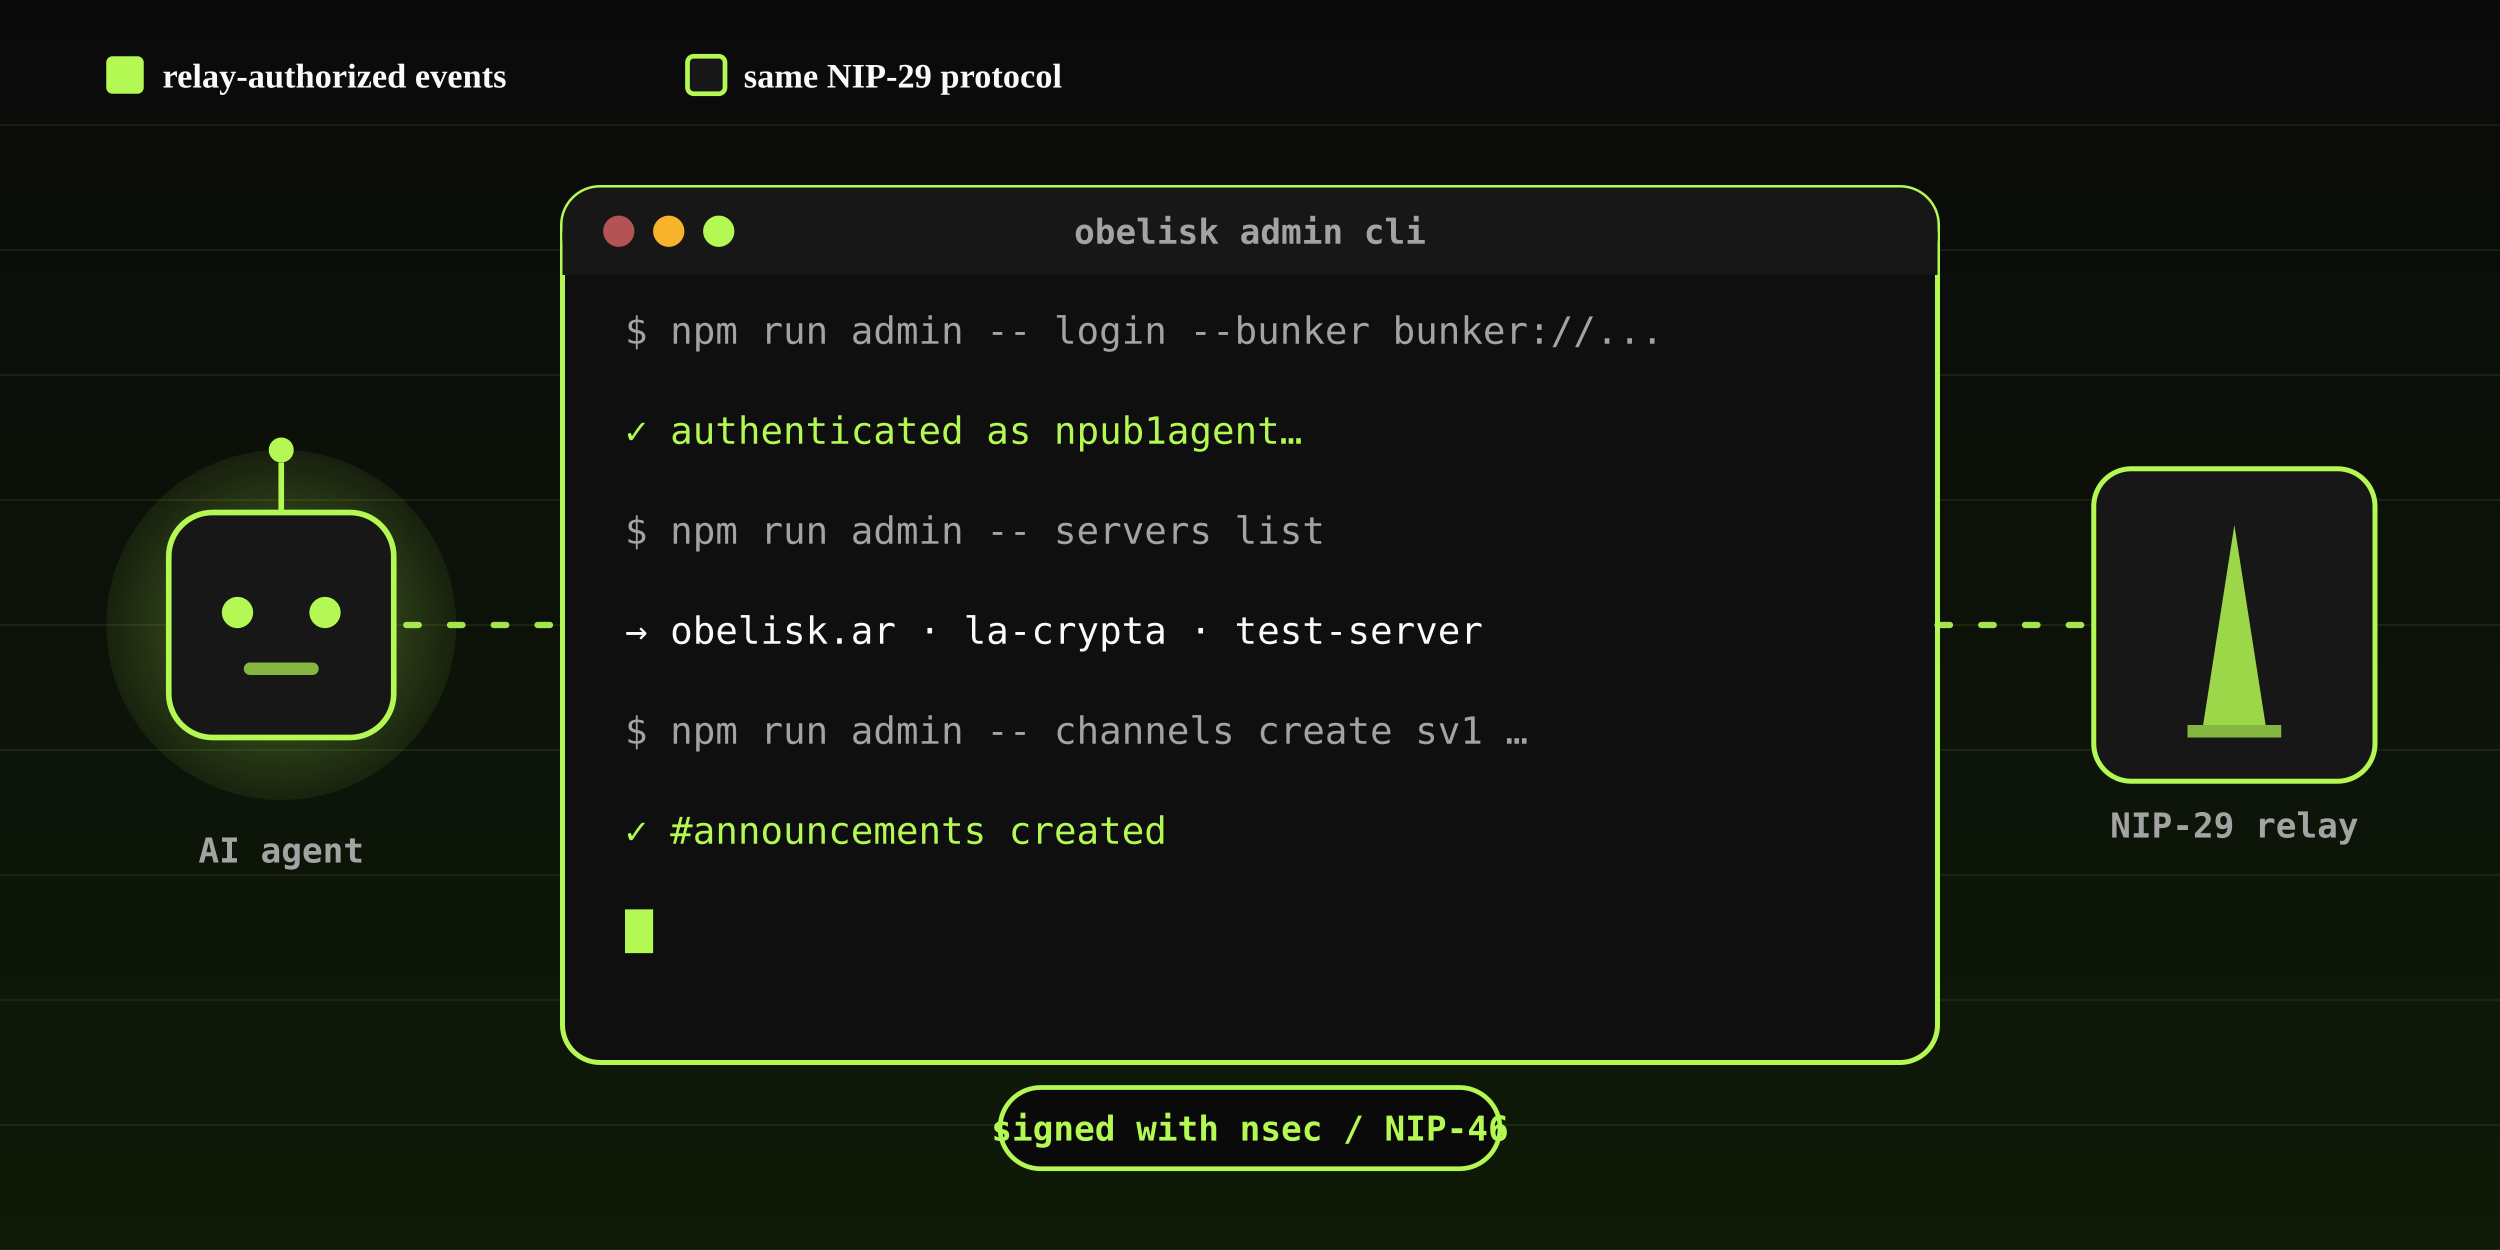
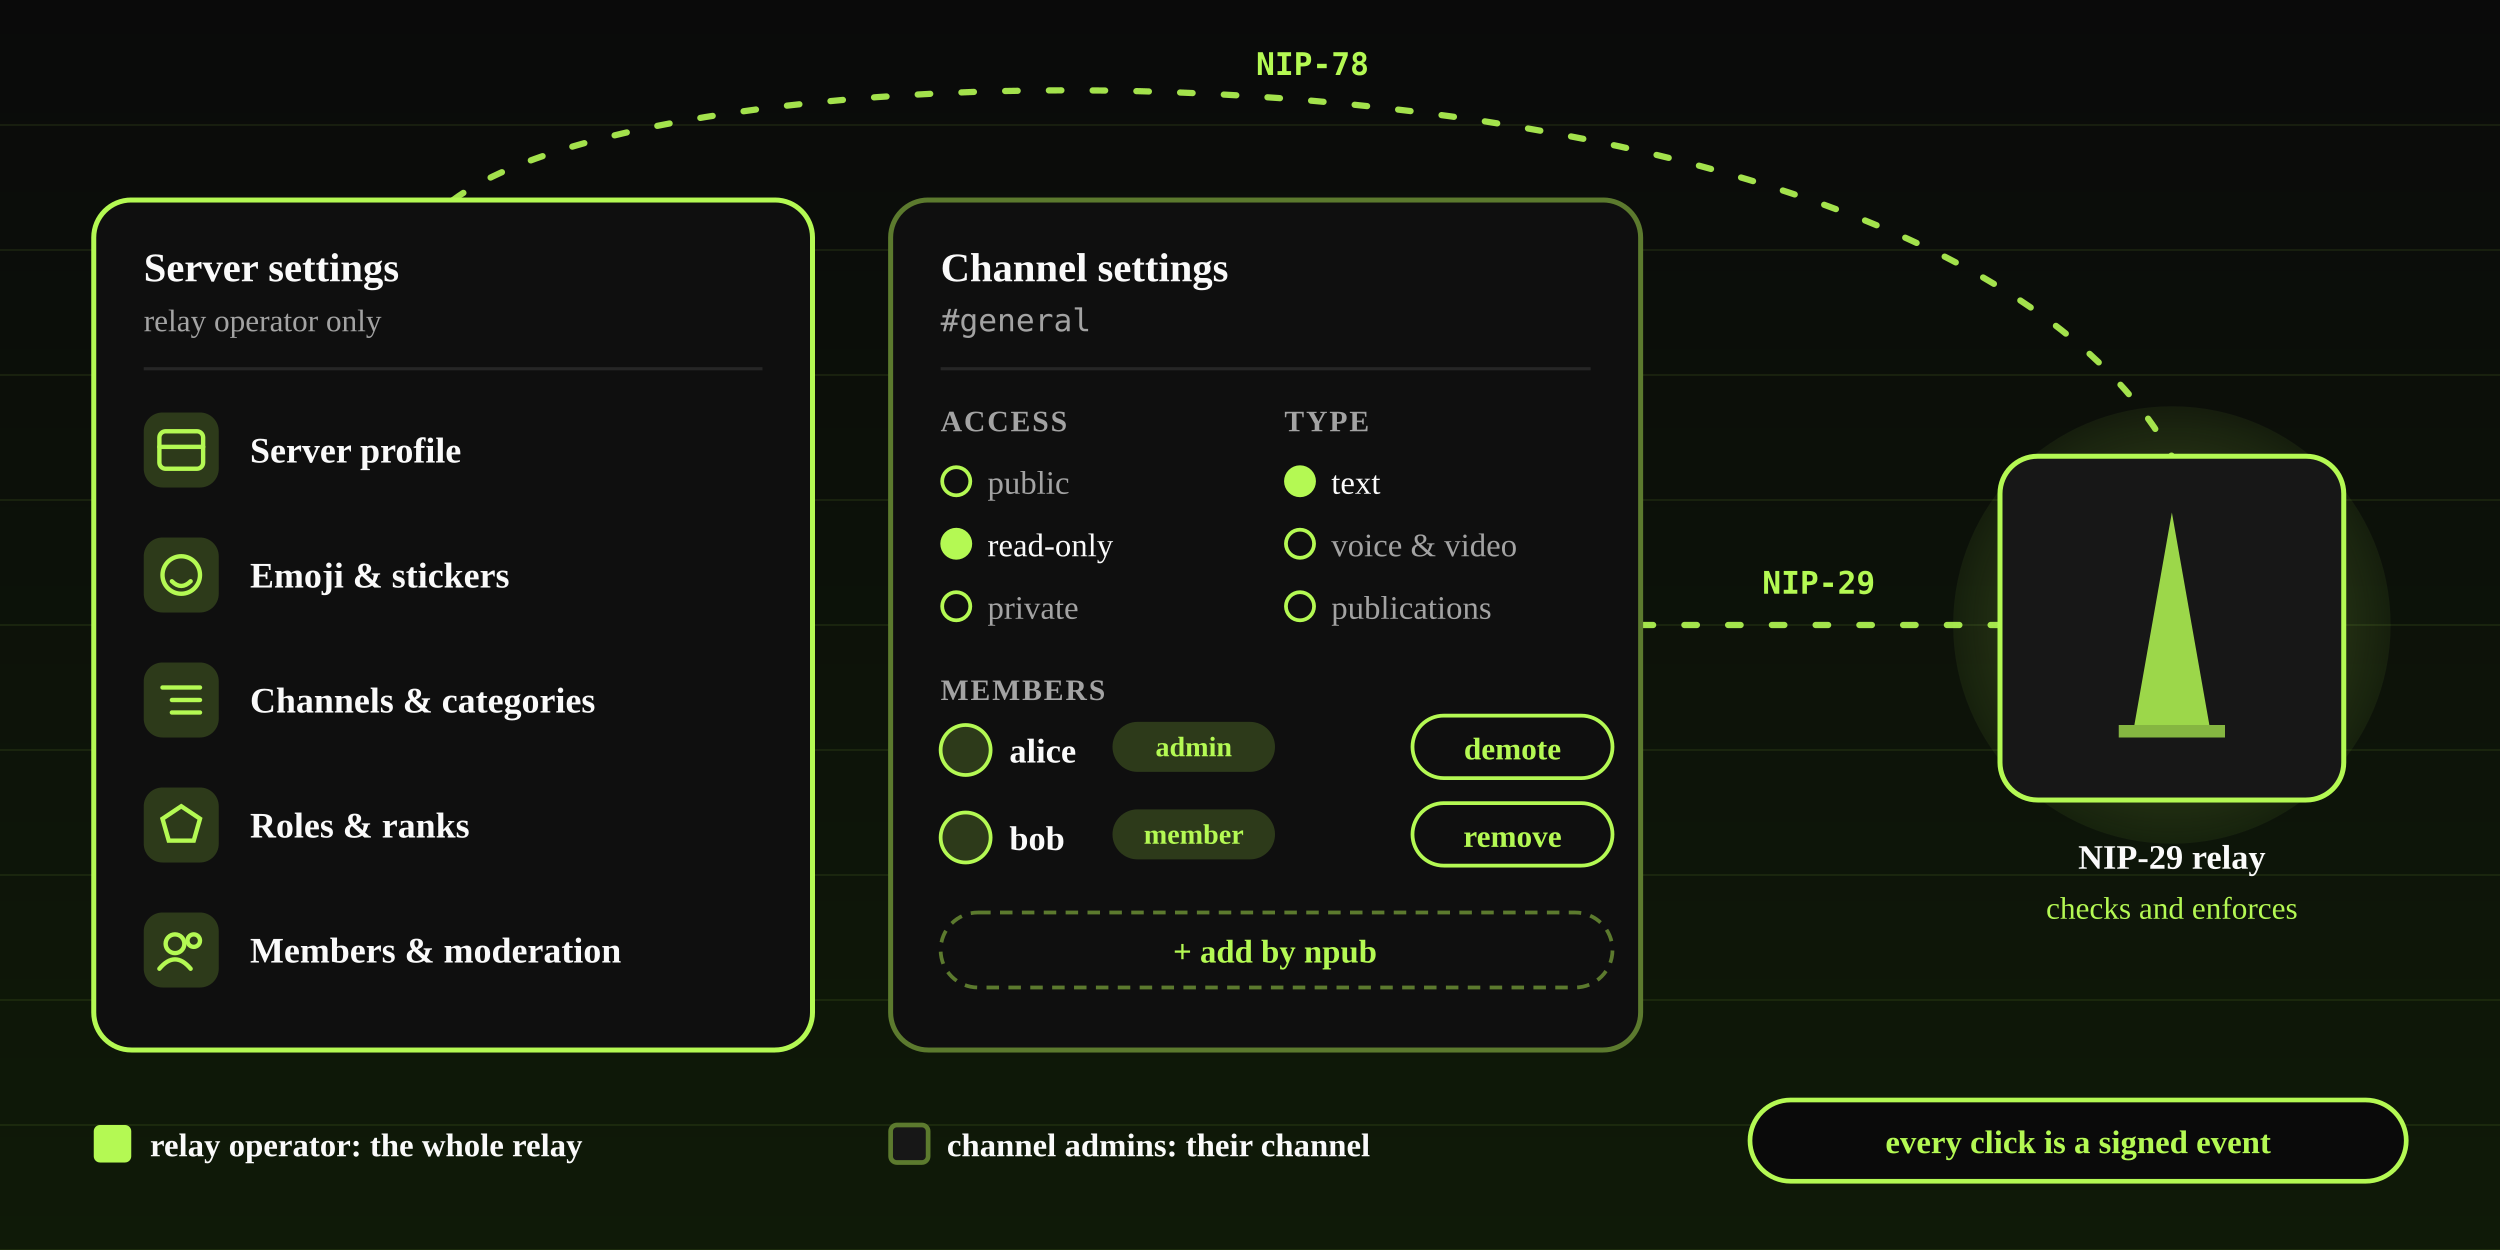
<svg xmlns="http://www.w3.org/2000/svg" viewBox="0 0 800 400" role="img" aria-labelledby="hero-cli-title hero-cli-desc" class="w-full h-auto">
  <defs>
    <linearGradient id="sky-cli" x1="0" y1="0" x2="0" y2="1">
      <stop offset="0%" stop-color="#0a0a0a" />
      <stop offset="100%" stop-color="#0f1a08" />
    </linearGradient>
-     <radialGradient id="agent-glow" cx="0.5" cy="0.5" r="0.6">
-       <stop offset="0%" stop-color="#b4f953" stop-opacity="0.4" />
+     <radialGradient id="relay-glow-cli" cx="0.5" cy="0.5" r="0.6">
+       <stop offset="0%" stop-color="#b4f953" stop-opacity="0.35" />
      <stop offset="100%" stop-color="#b4f953" stop-opacity="0" />
    </radialGradient>
  </defs>
  <rect width="800" height="400" fill="url(#sky-cli)" />
  <g opacity="0.1" stroke="#b4f953" stroke-width="0.5">
    <line x1="0" y1="40" x2="800" y2="40" />
    <line x1="0" y1="80" x2="800" y2="80" />
    <line x1="0" y1="120" x2="800" y2="120" />
    <line x1="0" y1="160" x2="800" y2="160" />
    <line x1="0" y1="200" x2="800" y2="200" />
    <line x1="0" y1="240" x2="800" y2="240" />
    <line x1="0" y1="280" x2="800" y2="280" />
    <line x1="0" y1="320" x2="800" y2="320" />
    <line x1="0" y1="360" x2="800" y2="360" />
    <line x1="0" y1="400" x2="800" y2="400" />
  </g>
+   <g stroke="#b4f953" stroke-width="2" fill="none" stroke-linecap="round" opacity="0.9">
+     <path d="M145 64 C 220 8, 620 8, 695 146" stroke-dasharray="4 10" />
+     <line x1="525" y1="200" x2="640" y2="200" stroke-dasharray="4 10" style="animation-delay:0.4s" />
+   </g>
+   <g font-family="monospace" font-size="10" font-weight="700" fill="#b4f953" text-anchor="middle">
+     <text x="420" y="24">NIP-78</text>
+     <text x="582" y="190">NIP-29</text>
+   </g>
  <g>
-     <rect x="180" y="60" width="440" height="280" rx="12" fill="#0f0f0f" stroke="#b4f953" stroke-width="1.6" />
-     <rect x="180" y="60" width="440" height="28" rx="12" fill="#171717" />
-     <rect x="180" y="74" width="440" height="14" fill="#171717" />
-     <circle cx="198" cy="74" r="5" fill="#b45353" />
-     <circle cx="214" cy="74" r="5" fill="#f7b32b" />
-     <circle cx="230" cy="74" r="5" fill="#b4f953" />
-     <text x="400" y="78" text-anchor="middle" font-size="11" font-weight="600" fill="#a3a3a3" font-family="monospace"> obelisk admin cli</text>
-     <g font-family="monospace" font-size="12">
-       <text x="200" y="110" fill="#a3a3a3" style="animation-delay:0s;animation-fill-mode:both">$ npm run admin -- login --bunker bunker://...</text>
-       <text x="200" y="142" fill="#b4f953" style="animation-delay:0.6s;animation-fill-mode:both">✓ authenticated as npub1agent…</text>
-       <text x="200" y="174" fill="#a3a3a3" style="animation-delay:1.2s;animation-fill-mode:both">$ npm run admin -- servers list</text>
-       <text x="200" y="206" fill="#fafafa" style="animation-delay:1.8s;animation-fill-mode:both">→ obelisk.ar · la-crypta · test-server</text>
-       <text x="200" y="238" fill="#a3a3a3" style="animation-delay:2.4s;animation-fill-mode:both">$ npm run admin -- channels create sv1 …</text>
-       <text x="200" y="270" fill="#b4f953" style="animation-delay:3.0s;animation-fill-mode:both">✓ #announcements created</text>
-       <rect x="200" y="291" width="9" height="14" fill="#b4f953">
-         <animate attributeName="opacity" values="1;0;1" dur="1s" repeatCount="indefinite" />
-       </rect>
+     <rect x="30" y="64" width="230" height="272" rx="12" fill="#0f0f0f" stroke="#b4f953" stroke-width="1.6" />
+     <text x="46" y="90" font-size="13" font-weight="700" fill="#fafafa">Server settings</text>
+     <text x="46" y="106" font-size="10" fill="#a3a3a3">relay operator only</text>
+     <line x1="46" y1="118" x2="244" y2="118" stroke="#262626" stroke-width="1" />
+     <g style="animation-delay:0s;animation-fill-mode:both">
+       <rect x="46" y="132" width="24" height="24" rx="6" fill="#2d3a1a" />
+       <g stroke="#b4f953" stroke-width="1.4" fill="none" stroke-linecap="round">
+         <rect x="51" y="138" width="14" height="12" rx="2" />
+         <line x1="51" y1="143" x2="65" y2="143" />
+       </g>
+       <text x="80" y="148" font-size="11.5" font-weight="600" fill="#fafafa">Server profile</text>
+     </g>
+     <g style="animation-delay:0.2s;animation-fill-mode:both">
+       <rect x="46" y="172" width="24" height="24" rx="6" fill="#2d3a1a" />
+       <g stroke="#b4f953" stroke-width="1.4" fill="none" stroke-linecap="round">
+         <circle cx="58" cy="184" r="6" />
+         <path d="M55 186 Q58 189 61 186" />
+       </g>
+       <text x="80" y="188" font-size="11.5" font-weight="600" fill="#fafafa">Emoji &amp; stickers</text>
+     </g>
+     <g style="animation-delay:0.4s;animation-fill-mode:both">
+       <rect x="46" y="212" width="24" height="24" rx="6" fill="#2d3a1a" />
+       <g stroke="#b4f953" stroke-width="1.4" fill="none" stroke-linecap="round">
+         <line x1="52" y1="220" x2="64" y2="220" />
+         <line x1="55" y1="224" x2="64" y2="224" />
+         <line x1="55" y1="228" x2="64" y2="228" />
+       </g>
+       <text x="80" y="228" font-size="11.5" font-weight="600" fill="#fafafa">Channels &amp; categories</text>
+     </g>
+     <g style="animation-delay:0.6s;animation-fill-mode:both">
+       <rect x="46" y="252" width="24" height="24" rx="6" fill="#2d3a1a" />
+       <g stroke="#b4f953" stroke-width="1.4" fill="none" stroke-linecap="round">
+         <path d="M58 258 L64 262 L62 269 L54 269 L52 262 Z" />
+       </g>
+       <text x="80" y="268" font-size="11.5" font-weight="600" fill="#fafafa">Roles &amp; ranks</text>
+     </g>
+     <g style="animation-delay:0.8s;animation-fill-mode:both">
+       <rect x="46" y="292" width="24" height="24" rx="6" fill="#2d3a1a" />
+       <g stroke="#b4f953" stroke-width="1.4" fill="none" stroke-linecap="round">
+         <circle cx="56" cy="302" r="3" />
+         <path d="M51 310 Q56 304 61 310" />
+         <circle cx="62" cy="301" r="2" />
+       </g>
+       <text x="80" y="308" font-size="11.5" font-weight="600" fill="#fafafa">Members &amp; moderation</text>
    </g>
  </g>
  <g>
-     <circle cx="90" cy="200" r="56" fill="url(#agent-glow)" style="transform-origin:90px 200px;transform-box:fill-box" />
-     <rect x="54" y="164" width="72" height="72" rx="14" fill="#171717" stroke="#b4f953" stroke-width="1.8" />
-     <circle cx="76" cy="196" r="5" fill="#b4f953">
-       <animate attributeName="opacity" values="1;0.3;1" dur="2s" repeatCount="indefinite" />
-     </circle>
-     <circle cx="104" cy="196" r="5" fill="#b4f953">
-       <animate attributeName="opacity" values="1;0.3;1" dur="2s" begin="0.3s" repeatCount="indefinite" />
-     </circle>
-     <line x1="90" y1="164" x2="90" y2="148" stroke="#b4f953" stroke-width="1.8" />
-     <circle cx="90" cy="144" r="4" fill="#b4f953" style="transform-origin:90px 144px" />
-     <rect x="78" y="212" width="24" height="4" rx="2" fill="#b4f953" opacity="0.7" />
-     <text x="90" y="276" text-anchor="middle" font-size="11" font-weight="600" fill="#a3a3a3" font-family="monospace">AI agent</text>
+     <rect x="285" y="64" width="240" height="272" rx="12" fill="#0f0f0f" stroke="#5c7a2e" stroke-width="1.6" />
+     <text x="301" y="90" font-size="13" font-weight="700" fill="#fafafa">Channel settings</text>
+     <text x="301" y="106" font-size="10" fill="#a3a3a3" font-family="monospace">#general </text>
+     <line x1="301" y1="118" x2="509" y2="118" stroke="#262626" stroke-width="1" />
+     <g>
+       <text x="301" y="138" font-size="9.5" font-weight="700" fill="#a3a3a3" letter-spacing="0.6">ACCESS</text>
+       <g>
+         <circle cx="306" cy="154" r="4.5" fill="none" stroke="#b4f953" stroke-width="1.2" />
+         <text x="316" y="158" font-size="10.5" fill="#a3a3a3">public</text>
+       </g>
+       <g>
+         <circle cx="306" cy="174" r="4.5" fill="#b4f953" stroke="#b4f953" stroke-width="1.2" />
+         <text x="316" y="178" font-size="10.5" fill="#fafafa">read-only</text>
+       </g>
+       <g>
+         <circle cx="306" cy="194" r="4.5" fill="none" stroke="#b4f953" stroke-width="1.2" />
+         <text x="316" y="198" font-size="10.5" fill="#a3a3a3">private</text>
+       </g>
+     </g>
+     <g>
+       <text x="411" y="138" font-size="9.5" font-weight="700" fill="#a3a3a3" letter-spacing="0.6">TYPE</text>
+       <g>
+         <circle cx="416" cy="154" r="4.5" fill="#b4f953" stroke="#b4f953" stroke-width="1.2" />
+         <text x="426" y="158" font-size="10.5" fill="#fafafa">text</text>
+       </g>
+       <g>
+         <circle cx="416" cy="174" r="4.5" fill="none" stroke="#b4f953" stroke-width="1.2" />
+         <text x="426" y="178" font-size="10.5" fill="#a3a3a3">voice &amp; video</text>
+       </g>
+       <g>
+         <circle cx="416" cy="194" r="4.5" fill="none" stroke="#b4f953" stroke-width="1.2" />
+         <text x="426" y="198" font-size="10.5" fill="#a3a3a3">publications</text>
+       </g>
+     </g>
+     <text x="301" y="224" font-size="9.5" font-weight="700" fill="#a3a3a3" letter-spacing="0.6">MEMBERS</text>
+     <g>
+       <circle cx="309" cy="240" r="8" fill="#2d3a1a" stroke="#b4f953" stroke-width="1.2" />
+       <text x="323" y="244" font-size="11" font-weight="600" fill="#fafafa">alice</text>
+       <rect x="356" y="231" width="52" height="16" rx="8" fill="#2d3a1a" />
+       <text x="382" y="242" text-anchor="middle" font-size="9" font-weight="700" fill="#b4f953">admin</text>
+       <rect x="452" y="229" width="64" height="20" rx="10" fill="none" stroke="#b4f953" stroke-width="1.2" />
+       <text x="484" y="243" text-anchor="middle" font-size="10" font-weight="600" fill="#b4f953">demote</text>
+     </g>
+     <g>
+       <circle cx="309" cy="268" r="8" fill="#2d3a1a" stroke="#b4f953" stroke-width="1.2" />
+       <text x="323" y="272" font-size="11" font-weight="600" fill="#fafafa">bob</text>
+       <rect x="356" y="259" width="52" height="16" rx="8" fill="#2d3a1a" />
+       <text x="382" y="270" text-anchor="middle" font-size="9" font-weight="700" fill="#b4f953">member</text>
+       <rect x="452" y="257" width="64" height="20" rx="10" fill="none" stroke="#b4f953" stroke-width="1.2" />
+       <text x="484" y="271" text-anchor="middle" font-size="10" font-weight="600" fill="#b4f953">remove</text>
+     </g>
+     <rect x="301" y="292" width="215" height="24" rx="12" fill="none" stroke="#5c7a2e" stroke-width="1.2" stroke-dasharray="4 3" />
+     <text x="408" y="308" text-anchor="middle" font-size="10.5" font-weight="600" fill="#b4f953">+ add by npub</text>
  </g>
  <g>
-     <rect x="670" y="150" width="90" height="100" rx="12" fill="#171717" stroke="#b4f953" stroke-width="1.6" />
-     <polygon points="715,168 705,232 725,232" fill="#b4f953" opacity="0.85" />
-     <rect x="700" y="232" width="30" height="4" fill="#b4f953" opacity="0.7" />
-     <text x="715" y="268" text-anchor="middle" font-size="11" font-weight="600" fill="#a3a3a3" font-family="monospace">NIP-29 relay</text>
+     <circle cx="695" cy="200" r="70" fill="url(#relay-glow-cli)" style="transform-origin:695px 200px;transform-box:fill-box" />
+     <rect x="640" y="146" width="110" height="110" rx="12" fill="#171717" stroke="#b4f953" stroke-width="1.6" />
+     <polygon points="695,164 683,232 707,232" fill="#b4f953" opacity="0.85" />
+     <rect x="678" y="232" width="34" height="4" fill="#b4f953" opacity="0.7" />
+     <text x="695" y="278" text-anchor="middle" font-size="11" font-weight="700" fill="#fafafa">NIP-29 relay</text>
+     <text x="695" y="294" text-anchor="middle" font-size="10" fill="#b4f953">checks and enforces</text>
  </g>
-   <g stroke="#b4f953" stroke-width="2" fill="none" stroke-linecap="round" opacity="0.9">
-     <line x1="130" y1="200" x2="180" y2="200" stroke-dasharray="4 10" />
-     <line x1="620" y1="200" x2="670" y2="200" stroke-dasharray="4 10" style="animation-delay:0.4s" />
+   <g font-size="10.5" font-weight="600">
+     <rect x="30" y="360" width="12" height="12" rx="2" fill="#b4f953" />
+     <text x="48" y="370" fill="#fafafa">relay operator: the whole relay</text>
+     <rect x="285" y="360" width="12" height="12" rx="2" fill="#171717" stroke="#5c7a2e" stroke-width="1.5" />
+     <text x="303" y="370" fill="#fafafa">channel admins: their channel</text>
  </g>
  <g>
-     <rect x="320" y="348" width="160" height="26" rx="13" fill="#0a0a0a" stroke="#b4f953" stroke-width="1.5" />
-     <text x="400" y="365" text-anchor="middle" font-size="11" font-weight="700" fill="#b4f953" font-family="monospace">signed with nsec / NIP-46</text>
-   </g>
-   <g font-size="11" font-weight="600">
-     <rect x="34" y="18" width="12" height="12" rx="2" fill="#b4f953" />
-     <text x="52" y="28" fill="#fafafa">relay-authorized events</text>
-     <rect x="220" y="18" width="12" height="12" rx="2" fill="#171717" stroke="#b4f953" stroke-width="1.5" />
-     <text x="238" y="28" fill="#fafafa">same NIP-29 protocol</text>
+     <rect x="560" y="352" width="210" height="26" rx="13" fill="#0a0a0a" stroke="#b4f953" stroke-width="1.5" />
+     <text x="665" y="369" text-anchor="middle" font-size="10.5" font-weight="700" fill="#b4f953">every click is a signed event</text>
  </g>
</svg>
